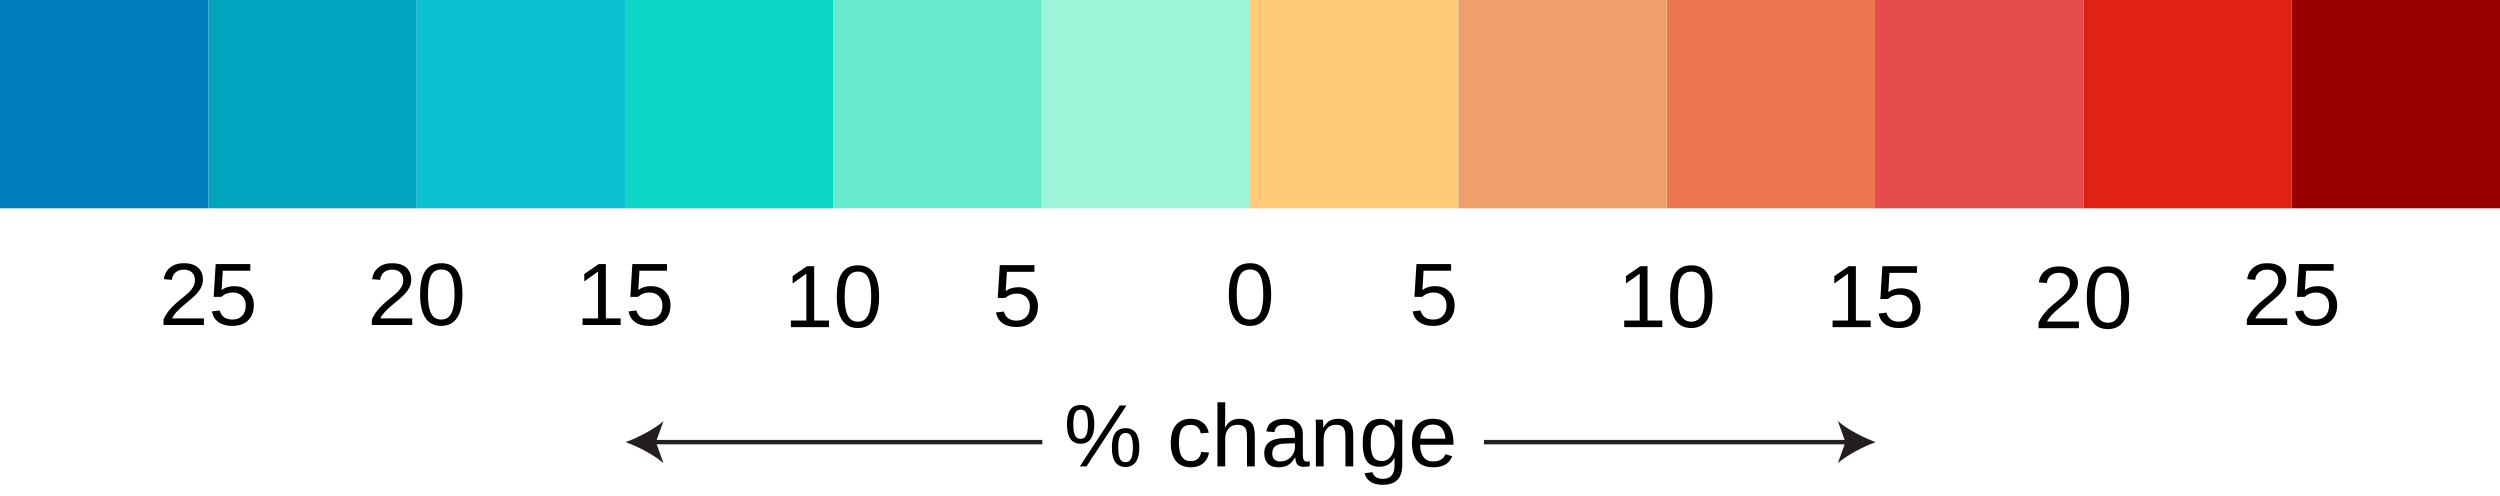
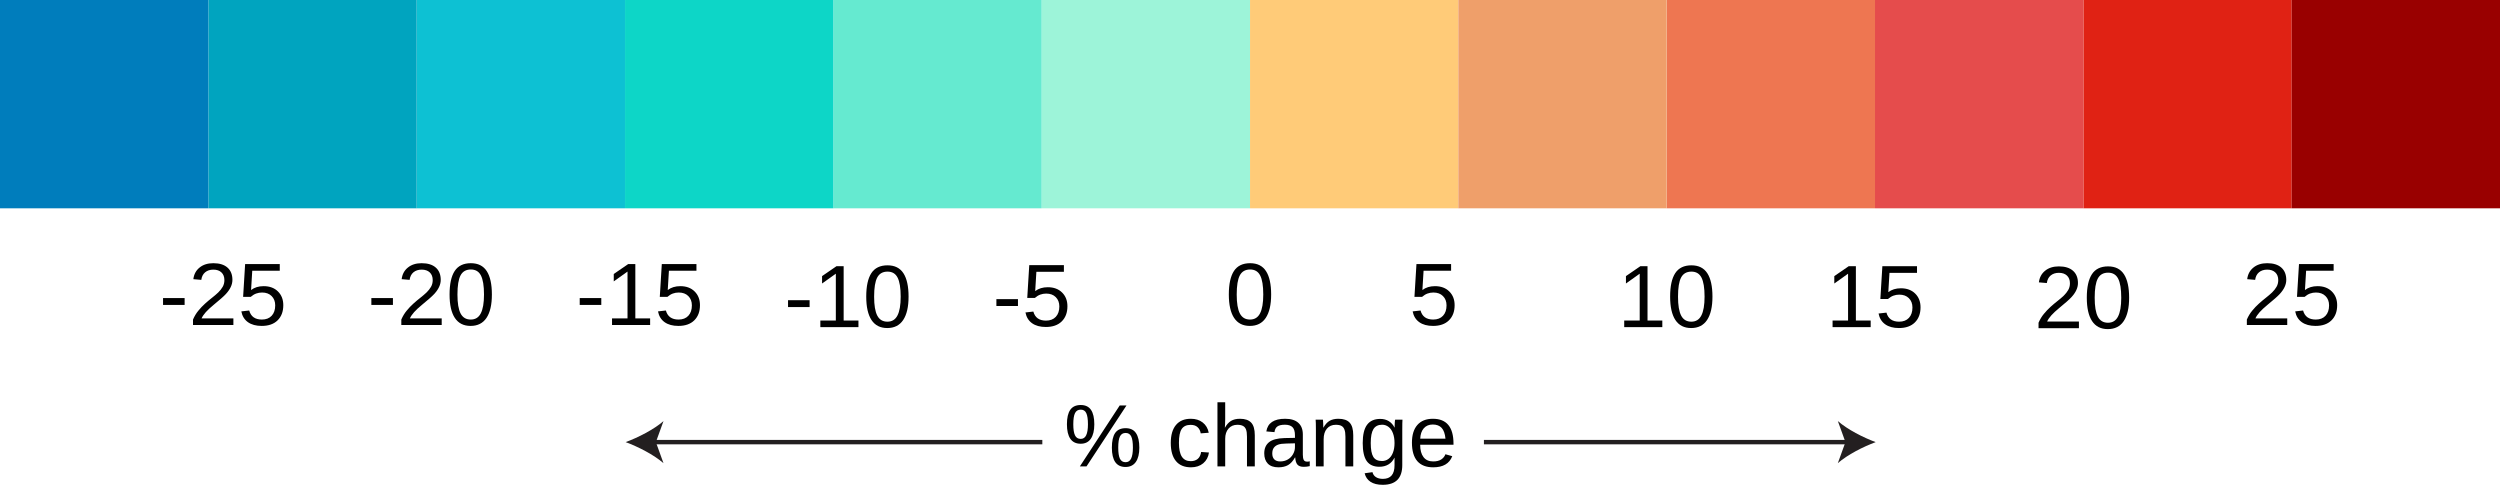
<svg xmlns="http://www.w3.org/2000/svg" id="Layer_1" viewBox="0 0 564.89 111.88">
  <defs>
    <style>.cls-1{font-family:ArialMT, Arial;font-size:20px;isolation:isolate;}.cls-2{fill:none;stroke:#231f20;stroke-miterlimit:10;}.cls-3{fill:#0dd6c7;}.cls-4{fill:#65ead0;}.cls-5{fill:#900;}.cls-6{fill:#e02214;}.cls-7{fill:#0dc1d3;}.cls-8{fill:#ef9f6a;}.cls-9{fill:#ee7651;}.cls-10{fill:#00a4bf;}.cls-11{fill:#007dbc;}.cls-12{fill:#9df4d9;}.cls-13{fill:#ffcb78;}.cls-14{fill:#231f20;}.cls-15{fill:#e54c4c;}</style>
  </defs>
  <rect class="cls-13" x="282.45" width="47.07" height="47.07" />
  <rect class="cls-12" x="235.38" width="47.07" height="47.07" />
  <rect class="cls-4" x="188.3" width="47.07" height="47.07" />
  <rect class="cls-7" x="94.15" width="47.07" height="47.07" />
  <rect class="cls-6" x="470.75" width="47.07" height="47.07" />
  <rect class="cls-15" x="423.67" width="47.07" height="47.07" />
  <rect class="cls-9" x="376.6" width="47.07" height="47.07" />
  <rect class="cls-8" x="329.52" width="47.07" height="47.07" />
  <rect class="cls-5" x="517.82" width="47.07" height="47.07" />
  <rect class="cls-10" x="47.08" width="47.07" height="47.07" />
  <rect class="cls-3" x="141.23" width="47.07" height="47.07" />
  <rect class="cls-11" width="47.07" height="47.07" />
  <text class="cls-1" transform="translate(276.88 73.44)">
    <tspan x="0" y="0">0</tspan>
  </text>
  <text class="cls-1" transform="translate(365.47 73.92)">
    <tspan x="0" y="0">10</tspan>
  </text>
  <text class="cls-1" transform="translate(224.25 73.68)">
-     <tspan x="0" y="0">5</tspan>
+     <tspan x="0" y="0">-5</tspan>
  </text>
  <text class="cls-1" transform="translate(318.4 73.44)">
    <tspan x="0" y="0">5</tspan>
  </text>
  <text class="cls-1" transform="translate(177.17 73.92)">
-     <tspan x="0" y="0">10</tspan>
+     <tspan x="0" y="0">-10</tspan>
  </text>
  <text class="cls-1" transform="translate(412.55 73.92)">
    <tspan x="0" y="0">15</tspan>
  </text>
  <text class="cls-1" transform="translate(130.1 73.44)">
-     <tspan x="0" y="0">15</tspan>
+     <tspan x="0" y="0">-15</tspan>
  </text>
  <text class="cls-1" transform="translate(83.02 73.44)">
-     <tspan x="0" y="0">20</tspan>
+     <tspan x="0" y="0">-20</tspan>
  </text>
  <text class="cls-1" transform="translate(35.95 73.44)">
-     <tspan x="0" y="0">25</tspan>
+     <tspan x="0" y="0">-25</tspan>
  </text>
  <text class="cls-1" transform="translate(459.62 74.16)">
    <tspan x="0" y="0">20</tspan>
  </text>
  <text class="cls-1" transform="translate(506.69 73.44)">
    <tspan x="0" y="0">25</tspan>
  </text>
  <g>
    <text class="cls-1" transform="translate(240.36 105.39)">
      <tspan x="0" y="0">% change</tspan>
    </text>
    <line class="cls-2" x1="421.78" y1="99.9" x2="335.3" y2="99.9" />
    <path class="cls-14" d="m423.82,99.9c-2.84-1.05-6.36-2.85-8.55-4.76l1.72,4.76-1.72,4.75c2.18-1.9,5.71-3.7,8.55-4.75Z" />
    <line class="cls-2" x1="147.41" y1="99.9" x2="235.52" y2="99.9" />
    <path class="cls-14" d="m141.37,99.9c2.84,1.05,6.36,2.85,8.55,4.76l-1.72-4.76,1.72-4.75c-2.18,1.9-5.71,3.7-8.55,4.75Z" />
  </g>
</svg>
